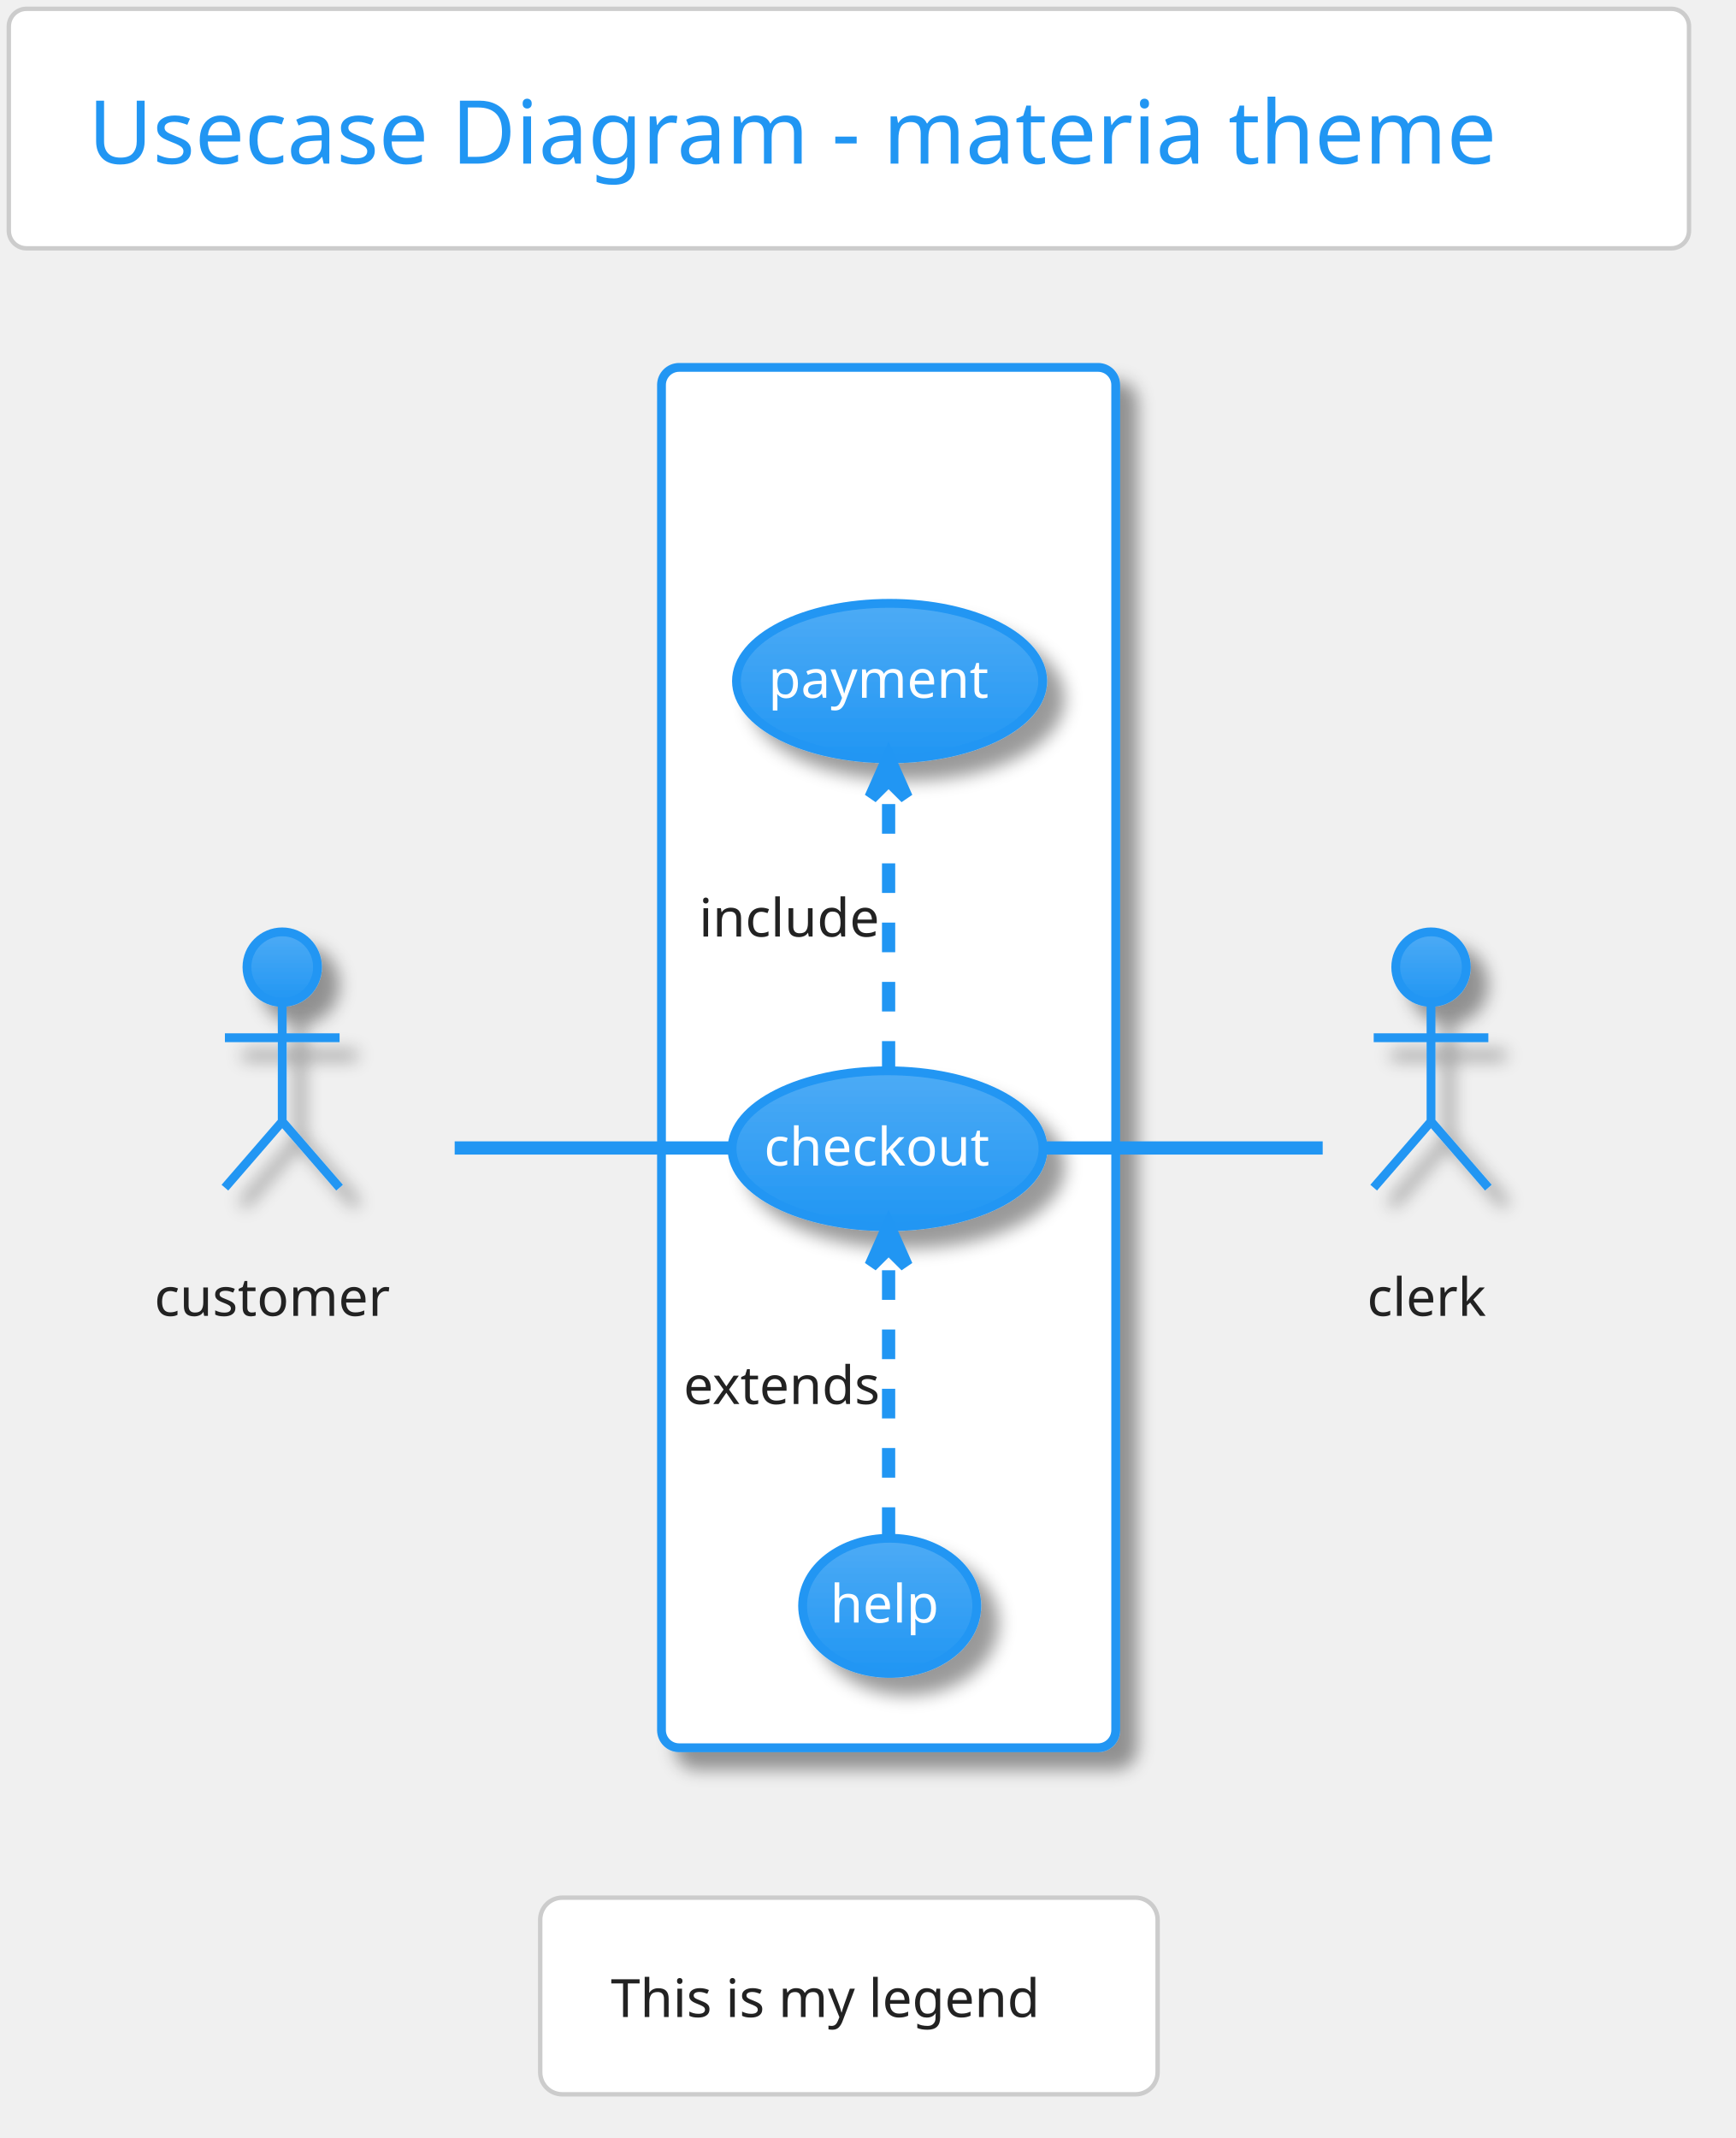
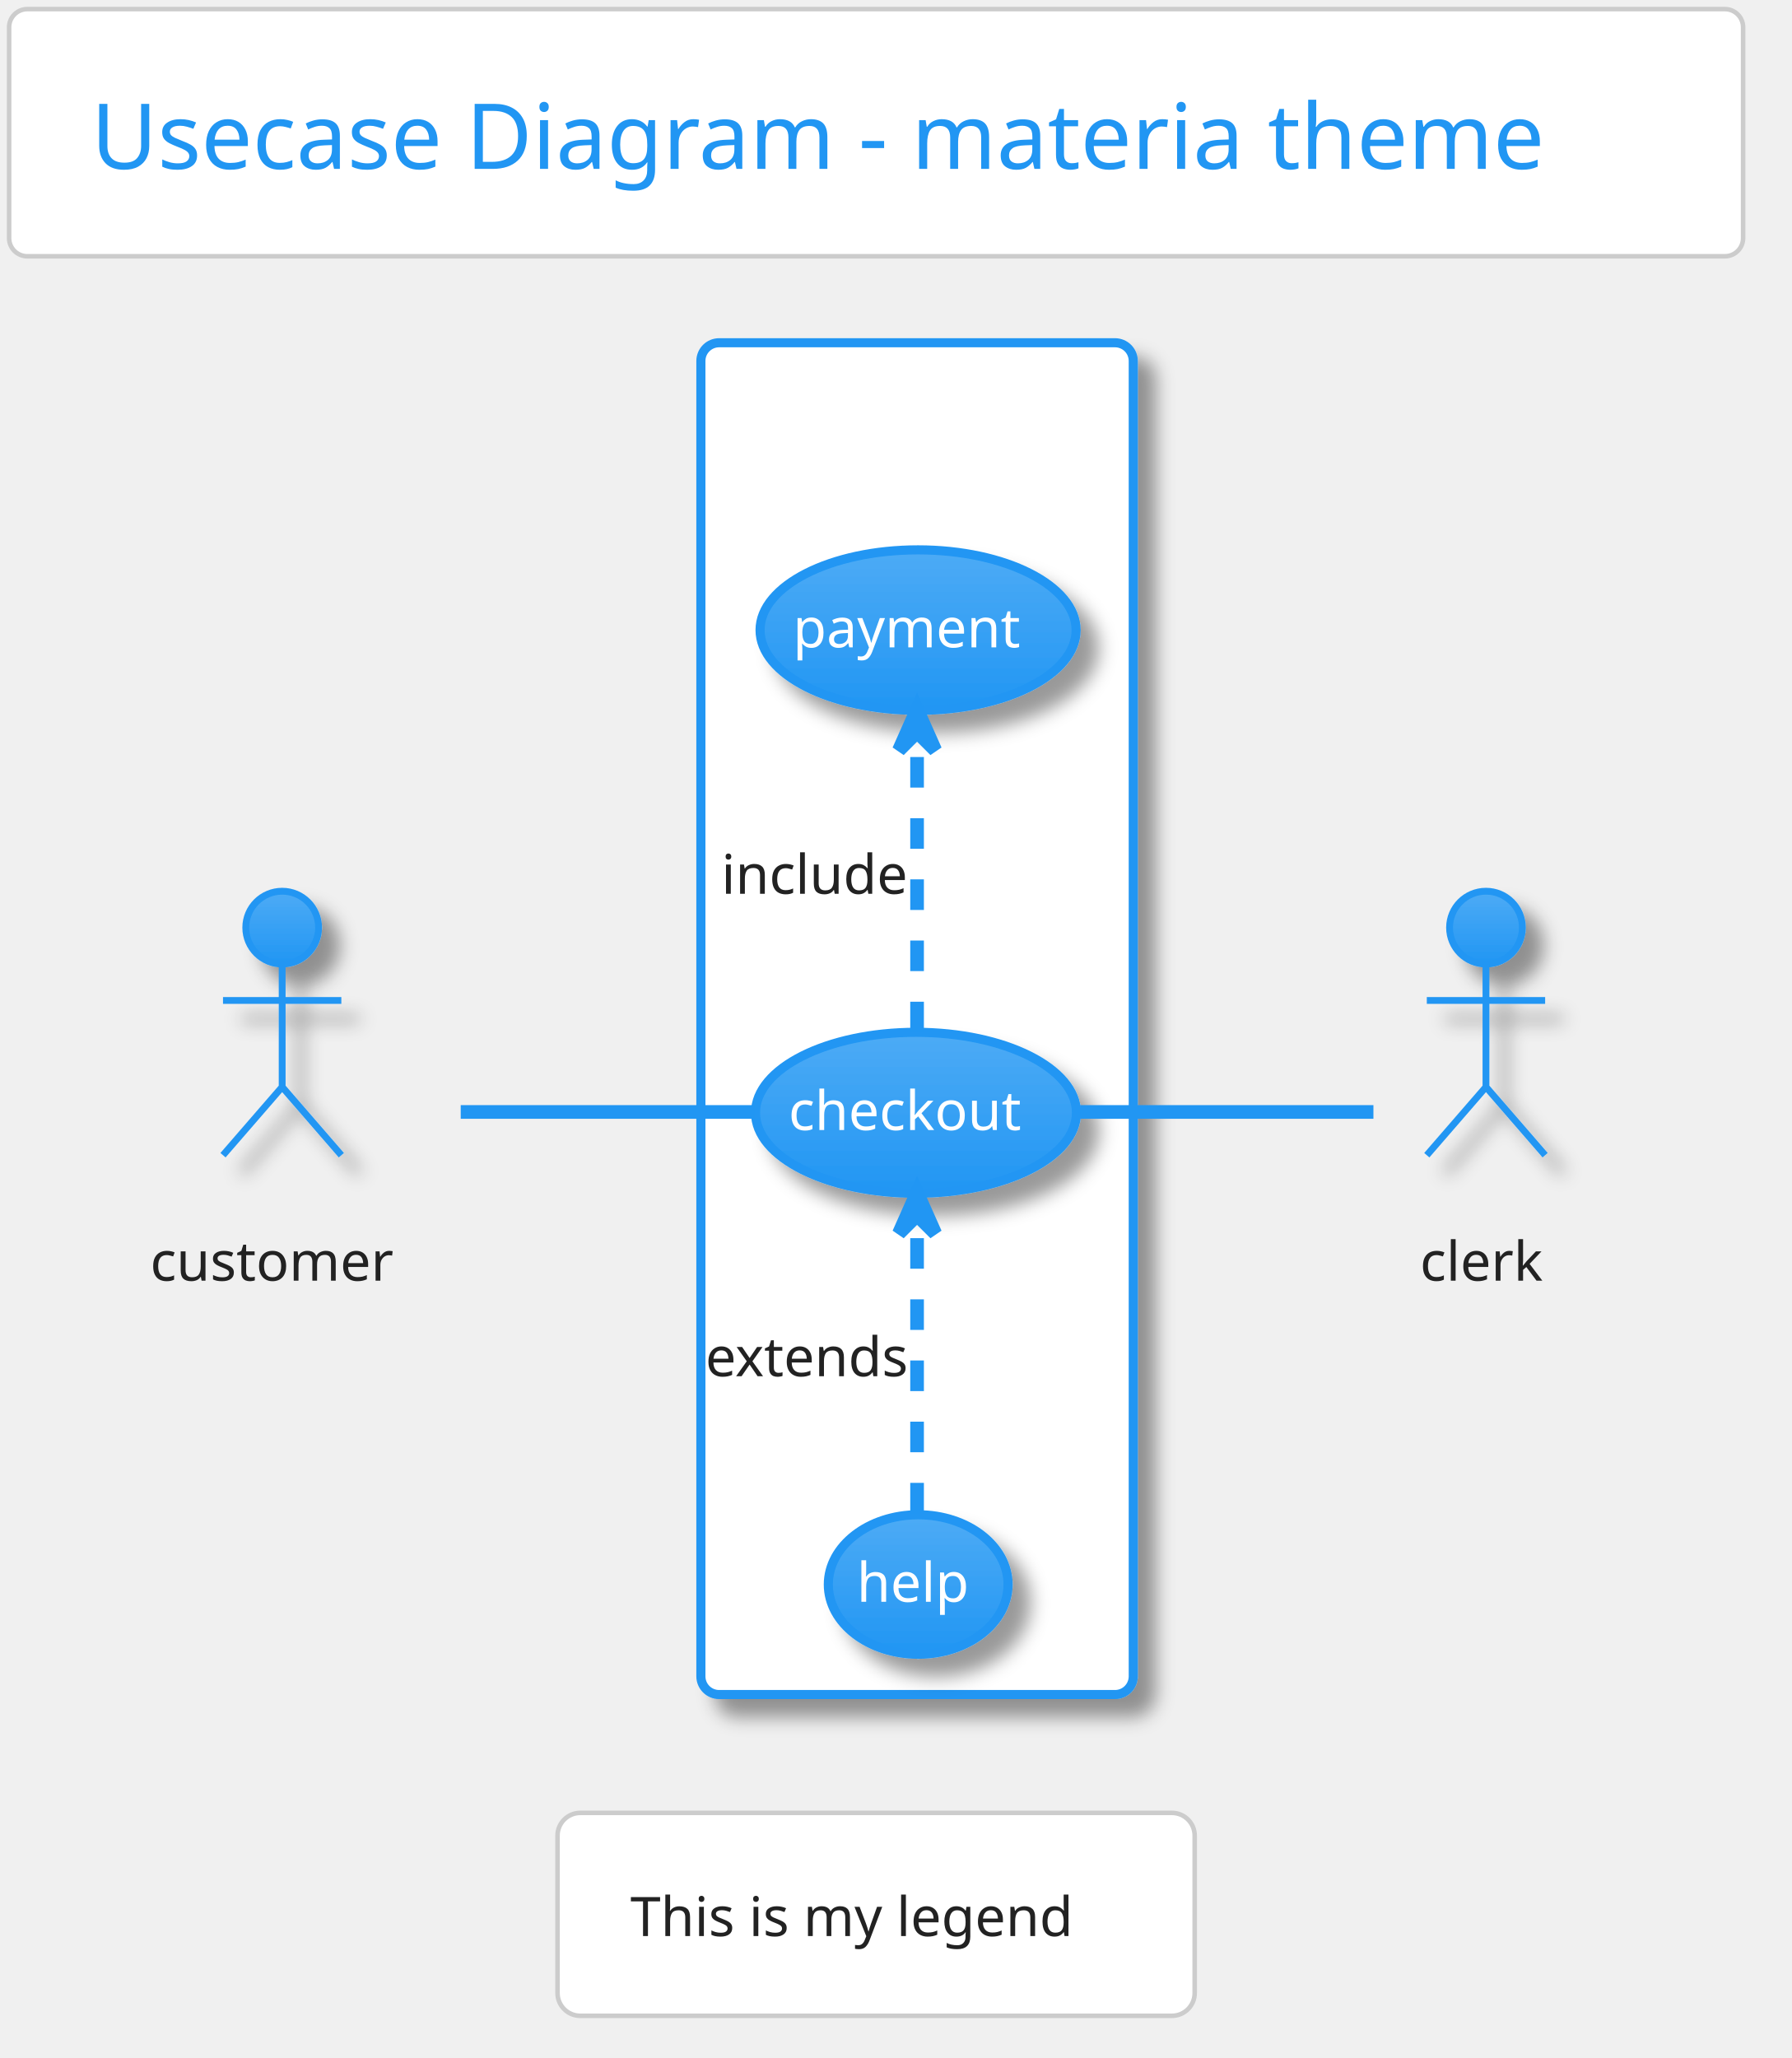
- <svg xmlns="http://www.w3.org/2000/svg" contentScriptType="application/ecmascript" contentStyleType="text/css" height="505.208px" preserveAspectRatio="none" style="width:410px;height:505px;" version="1.1" viewBox="0 0 410 505" width="410.417px" zoomAndPan="magnify">
+ <svg xmlns="http://www.w3.org/2000/svg" contentScriptType="application/ecmascript" contentStyleType="text/css" height="471.875px" preserveAspectRatio="none" style="width:410px;height:471px;" version="1.1" viewBox="0 0 410 471" width="410.417px" zoomAndPan="magnify">
  <defs>
    <linearGradient id="ge1ez8ege045p0" x1="50%" x2="50%" y1="0%" y2="100%">
      <stop offset="0%" stop-color="#FFFFFF" />
      <stop offset="100%" stop-color="#FFFFFF" />
    </linearGradient>
    <filter height="300%" id="fe1ez8ege045p" width="300%" x="-1" y="-1">
      <feGaussianBlur result="blurOut" stdDeviation="2.083" />
      <feColorMatrix in="blurOut" result="blurOut2" type="matrix" values="0 0 0 0 0 0 0 0 0 0 0 0 0 0 0 0 0 0 .4 0" />
      <feOffset dx="4.167" dy="4.167" in="blurOut2" result="blurOut3" />
      <feBlend in="SourceGraphic" in2="blurOut3" mode="normal" />
    </filter>
    <linearGradient id="ge1ez8ege045p1" x1="50%" x2="50%" y1="0%" y2="100%">
      <stop offset="0%" stop-color="#4DABF5" />
      <stop offset="100%" stop-color="#2196F3" />
    </linearGradient>
  </defs>
  <g>
    <rect fill="url(#ge1ez8ege045p0)" height="56.569" rx="4.167" ry="4.167" style="stroke: #CCCCCC; stroke-width: 1.042;" width="396.875" x="2.083" y="2.083" />
    <text fill="#2196F3" font-family="Verdana" font-size="20.833" lengthAdjust="spacingAndGlyphs" textLength="359.375" x="20.833" y="38.654">Usecase Diagram - materia theme</text>
-     <rect fill="url(#ge1ez8ege045p0)" filter="url(#fe1ez8ege045p)" height="326.042" rx="4.167" ry="4.167" style="stroke: #2196F3; stroke-width: 2.083;" width="107.292" x="156.25" y="86.778" />
-     <text fill="#FFFFFF" font-family="Verdana" font-size="12.5" font-weight="bold" lengthAdjust="spacingAndGlyphs" textLength="61.458" x="179.167" y="111.845">checkout</text>
-     <ellipse cx="209.647" cy="271.341" fill="url(#ge1ez8ege045p1)" filter="url(#fe1ez8ege045p)" rx="36.73" ry="18.417" style="stroke: #2196F3; stroke-width: 2.083;" />
-     <text fill="#FFFFFF" font-family="Verdana" font-size="12.5" lengthAdjust="spacingAndGlyphs" textLength="58.333" x="180.48" y="275.291">checkout</text>
-     <ellipse cx="210.128" cy="160.869" fill="url(#ge1ez8ege045p1)" filter="url(#fe1ez8ege045p)" rx="36.169" ry="18.362" style="stroke: #2196F3; stroke-width: 2.083;" />
-     <text fill="#FFFFFF" font-family="Verdana" font-size="12.5" lengthAdjust="spacingAndGlyphs" textLength="57.292" x="181.482" y="164.819">payment</text>
-     <ellipse cx="210.153" cy="379.301" fill="url(#ge1ez8ege045p1)" filter="url(#fe1ez8ege045p)" rx="20.57" ry="15.961" style="stroke: #2196F3; stroke-width: 2.083;" />
-     <text fill="#FFFFFF" font-family="Verdana" font-size="12.5" lengthAdjust="spacingAndGlyphs" textLength="28.125" x="196.09" y="383.252">help</text>
-     <ellipse cx="66.667" cy="228.444" fill="url(#ge1ez8ege045p1)" filter="url(#fe1ez8ege045p)" rx="8.333" ry="8.333" style="stroke: #2196F3; stroke-width: 2.083;" />
-     <path d="M66.667,236.778 L66.667,264.903 M53.125,245.111 L80.208,245.111 M66.667,264.903 L53.125,280.528 M66.667,264.903 L80.208,280.528 " fill="none" filter="url(#fe1ez8ege045p)" style="stroke: #2196F3; stroke-width: 2.083;" />
-     <text fill="#222222" font-family="Verdana" font-size="12.5" lengthAdjust="spacingAndGlyphs" textLength="60.417" x="36.458" y="310.803">customer</text>
-     <ellipse cx="338.021" cy="228.444" fill="url(#ge1ez8ege045p1)" filter="url(#fe1ez8ege045p)" rx="8.333" ry="8.333" style="stroke: #2196F3; stroke-width: 2.083;" />
-     <path d="M338.021,236.778 L338.021,264.903 M324.479,245.111 L351.562,245.111 M338.021,264.903 L324.479,280.528 M338.021,264.903 L351.562,280.528 " fill="none" filter="url(#fe1ez8ege045p)" style="stroke: #2196F3; stroke-width: 2.083;" />
-     <text fill="#222222" font-family="Verdana" font-size="12.5" lengthAdjust="spacingAndGlyphs" textLength="30.208" x="322.917" y="310.803">clerk</text>
-     <path d="M107.401,271.153 C127.948,271.153 152.847,271.153 172.834,271.153 " fill="none" id="customer-checkout" style="stroke: #2196F3; stroke-width: 3.125;" />
-     <path d="M209.896,252.919 C209.896,234.139 209.896,204.794 209.896,184.273 " fill="none" id="checkout-&gt;payment" style="stroke: #2196F3; stroke-width: 3.125; stroke-dasharray: 7.0,7.0;" />
-     <polygon fill="#2196F3" points="209.896,178.996,205.729,188.371,209.896,184.205,214.062,188.371,209.896,178.996" style="stroke: #2196F3; stroke-width: 3.125;" />
-     <text fill="#222222" font-family="Verdana" font-size="12.5" lengthAdjust="spacingAndGlyphs" textLength="45.833" x="165.104" y="221.22">include</text>
-     <path d="M209.896,363.033 C209.896,344.884 209.896,315.524 209.896,294.887 " fill="none" id="help-&gt;checkout" style="stroke: #2196F3; stroke-width: 3.125; stroke-dasharray: 7.0,7.0;" />
-     <polygon fill="#2196F3" points="209.896,289.578,205.729,298.953,209.896,294.786,214.062,298.953,209.896,289.578" style="stroke: #2196F3; stroke-width: 3.125;" />
-     <text fill="#222222" font-family="Verdana" font-size="12.5" lengthAdjust="spacingAndGlyphs" textLength="53.125" x="161.458" y="331.637">extends</text>
-     <path d="M247.056,271.153 C268.006,271.153 293.84,271.153 312.434,271.153 " fill="none" id="checkout-clerk" style="stroke: #2196F3; stroke-width: 3.125;" />
-     <rect fill="#FFFFFF" height="46.442" rx="5.208" ry="5.208" style="stroke: #CCCCCC; stroke-width: 1.042;" width="145.833" x="127.604" y="448.236" />
-     <text fill="#222222" font-family="Verdana" font-size="12.5" lengthAdjust="spacingAndGlyphs" textLength="112.5" x="144.271" y="476.428">This is my legend</text>
+     <rect fill="url(#ge1ez8ege045p0)" filter="url(#fe1ez8ege045p)" height="309.375" rx="4.167" ry="4.167" style="stroke: #2196F3; stroke-width: 2.083;" width="98.958" x="160.417" y="78.444" />
+     <text fill="#FFFFFF" font-family="Verdana" font-size="12.5" font-weight="bold" lengthAdjust="spacingAndGlyphs" textLength="61.458" x="179.167" y="103.512">checkout</text>
+     <ellipse cx="209.647" cy="254.674" fill="url(#ge1ez8ege045p1)" filter="url(#fe1ez8ege045p)" rx="36.73" ry="18.417" style="stroke: #2196F3; stroke-width: 2.083;" />
+     <text fill="#FFFFFF" font-family="Verdana" font-size="12.5" lengthAdjust="spacingAndGlyphs" textLength="58.333" x="180.48" y="258.624">checkout</text>
+     <ellipse cx="210.128" cy="144.203" fill="url(#ge1ez8ege045p1)" filter="url(#fe1ez8ege045p)" rx="36.169" ry="18.362" style="stroke: #2196F3; stroke-width: 2.083;" />
+     <text fill="#FFFFFF" font-family="Verdana" font-size="12.5" lengthAdjust="spacingAndGlyphs" textLength="57.292" x="181.482" y="148.153">payment</text>
+     <ellipse cx="210.153" cy="362.635" fill="url(#ge1ez8ege045p1)" filter="url(#fe1ez8ege045p)" rx="20.57" ry="15.961" style="stroke: #2196F3; stroke-width: 2.083;" />
+     <text fill="#FFFFFF" font-family="Verdana" font-size="12.5" lengthAdjust="spacingAndGlyphs" textLength="28.125" x="196.09" y="366.585">help</text>
+     <ellipse cx="64.583" cy="212.299" fill="url(#ge1ez8ege045p1)" filter="url(#fe1ez8ege045p)" rx="8.333" ry="8.333" style="stroke: #2196F3; stroke-width: 1.562;" />
+     <path d="M64.583,220.632 L64.583,248.757 M51.042,228.965 L78.125,228.965 M64.583,248.757 L51.042,264.382 M64.583,248.757 L78.125,264.382 " fill="none" filter="url(#fe1ez8ege045p)" style="stroke: #2196F3; stroke-width: 1.562;" />
+     <text fill="#222222" font-family="Verdana" font-size="12.5" lengthAdjust="spacingAndGlyphs" textLength="60.417" x="34.375" y="293.095">customer</text>
+     <ellipse cx="340.104" cy="212.299" fill="url(#ge1ez8ege045p1)" filter="url(#fe1ez8ege045p)" rx="8.333" ry="8.333" style="stroke: #2196F3; stroke-width: 1.562;" />
+     <path d="M340.104,220.632 L340.104,248.757 M326.562,228.965 L353.646,228.965 M340.104,248.757 L326.562,264.382 M340.104,248.757 L353.646,264.382 " fill="none" filter="url(#fe1ez8ege045p)" style="stroke: #2196F3; stroke-width: 1.562;" />
+     <text fill="#222222" font-family="Verdana" font-size="12.5" lengthAdjust="spacingAndGlyphs" textLength="30.208" x="325" y="293.095">clerk</text>
+     <path d="M105.448,254.486 C126.602,254.486 152.235,254.486 172.813,254.486 " fill="none" id="customer-checkout" style="stroke: #2196F3; stroke-width: 3.125;" />
+     <path d="M209.896,236.253 C209.896,217.473 209.896,188.128 209.896,167.606 " fill="none" id="checkout-&gt;payment" style="stroke: #2196F3; stroke-width: 3.125; stroke-dasharray: 7.0,7.0;" />
+     <polygon fill="#2196F3" points="209.896,162.329,205.729,171.704,209.896,167.538,214.062,171.704,209.896,162.329" style="stroke: #2196F3; stroke-width: 3.125;" />
+     <text fill="#222222" font-family="Verdana" font-size="12.5" lengthAdjust="spacingAndGlyphs" textLength="45.833" x="165.104" y="204.553">include</text>
+     <path d="M209.896,346.366 C209.896,328.218 209.896,298.857 209.896,278.221 " fill="none" id="help-&gt;checkout" style="stroke: #2196F3; stroke-width: 3.125; stroke-dasharray: 7.0,7.0;" />
+     <polygon fill="#2196F3" points="209.896,272.911,205.729,282.286,209.896,278.12,214.062,282.286,209.896,272.911" style="stroke: #2196F3; stroke-width: 3.125;" />
+     <text fill="#222222" font-family="Verdana" font-size="12.5" lengthAdjust="spacingAndGlyphs" textLength="53.125" x="161.458" y="314.97">extends</text>
+     <path d="M247.208,254.486 C268.701,254.486 295.168,254.486 314.346,254.486 " fill="none" id="checkout-clerk" style="stroke: #2196F3; stroke-width: 3.125;" />
+     <rect fill="#FFFFFF" height="46.442" rx="5.208" ry="5.208" style="stroke: #CCCCCC; stroke-width: 1.042;" width="145.833" x="127.604" y="414.903" />
+     <text fill="#222222" font-family="Verdana" font-size="12.5" lengthAdjust="spacingAndGlyphs" textLength="112.5" x="144.271" y="443.095">This is my legend</text>
  </g>
</svg>
